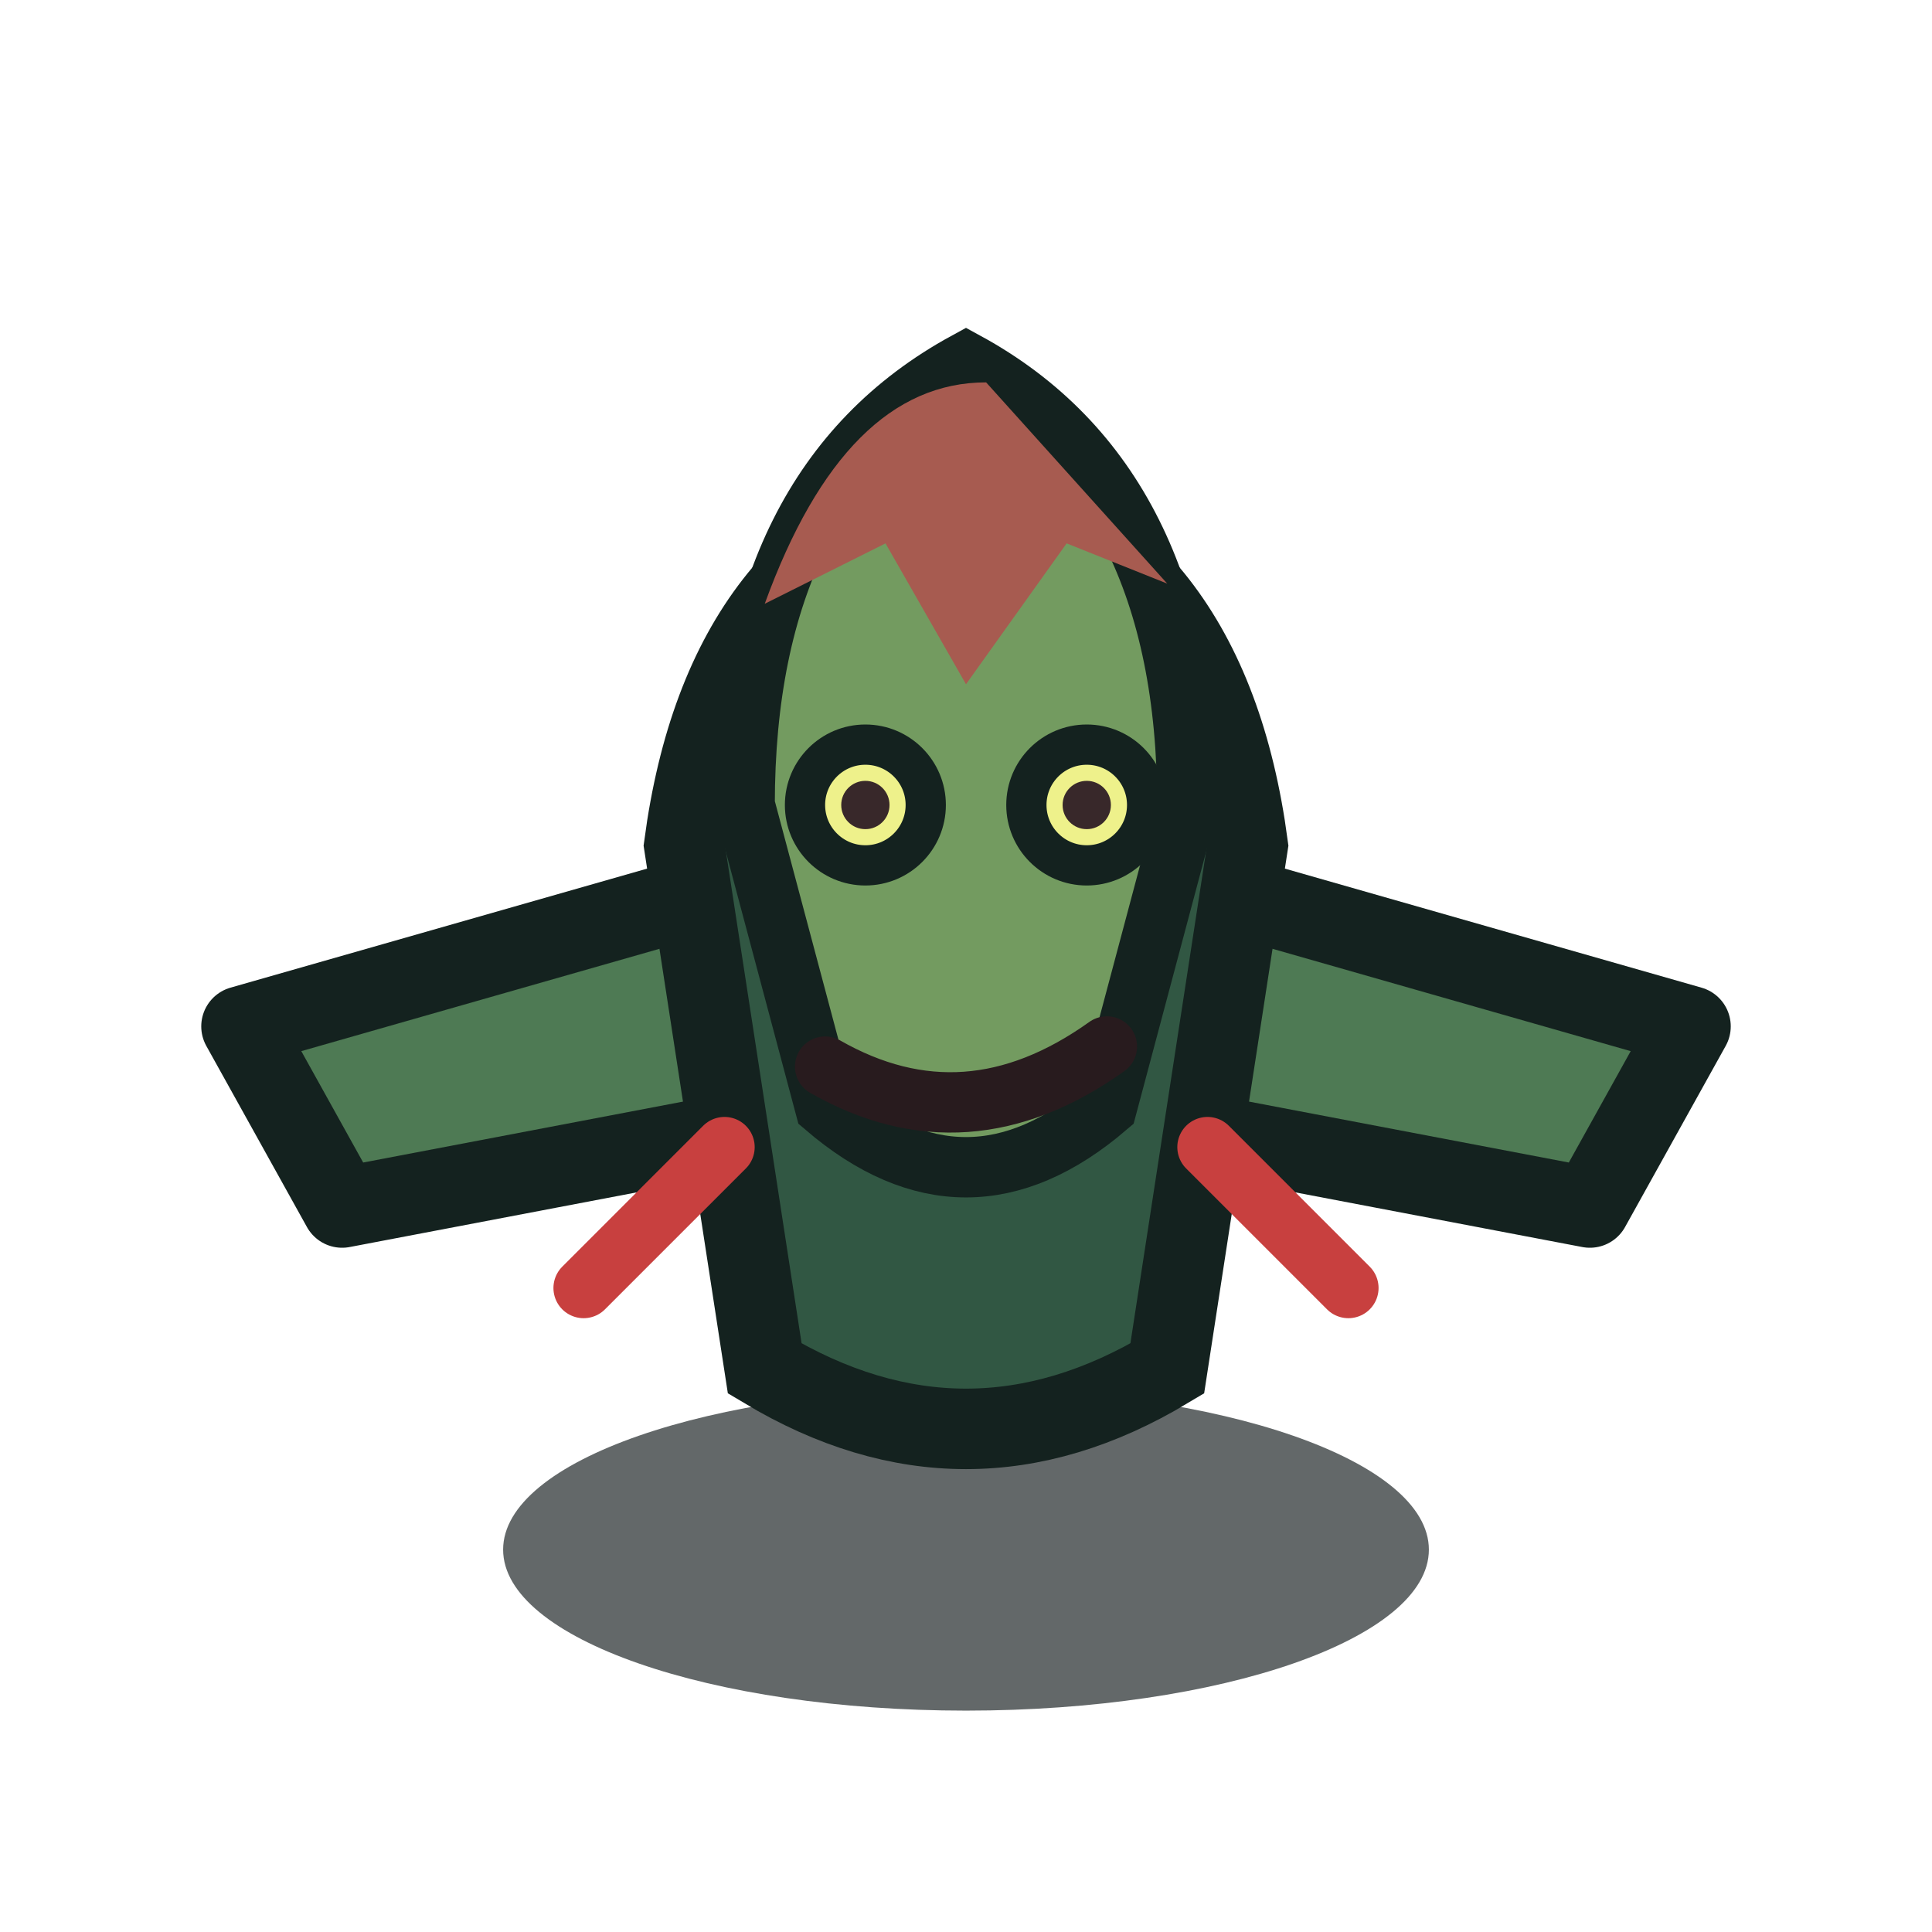
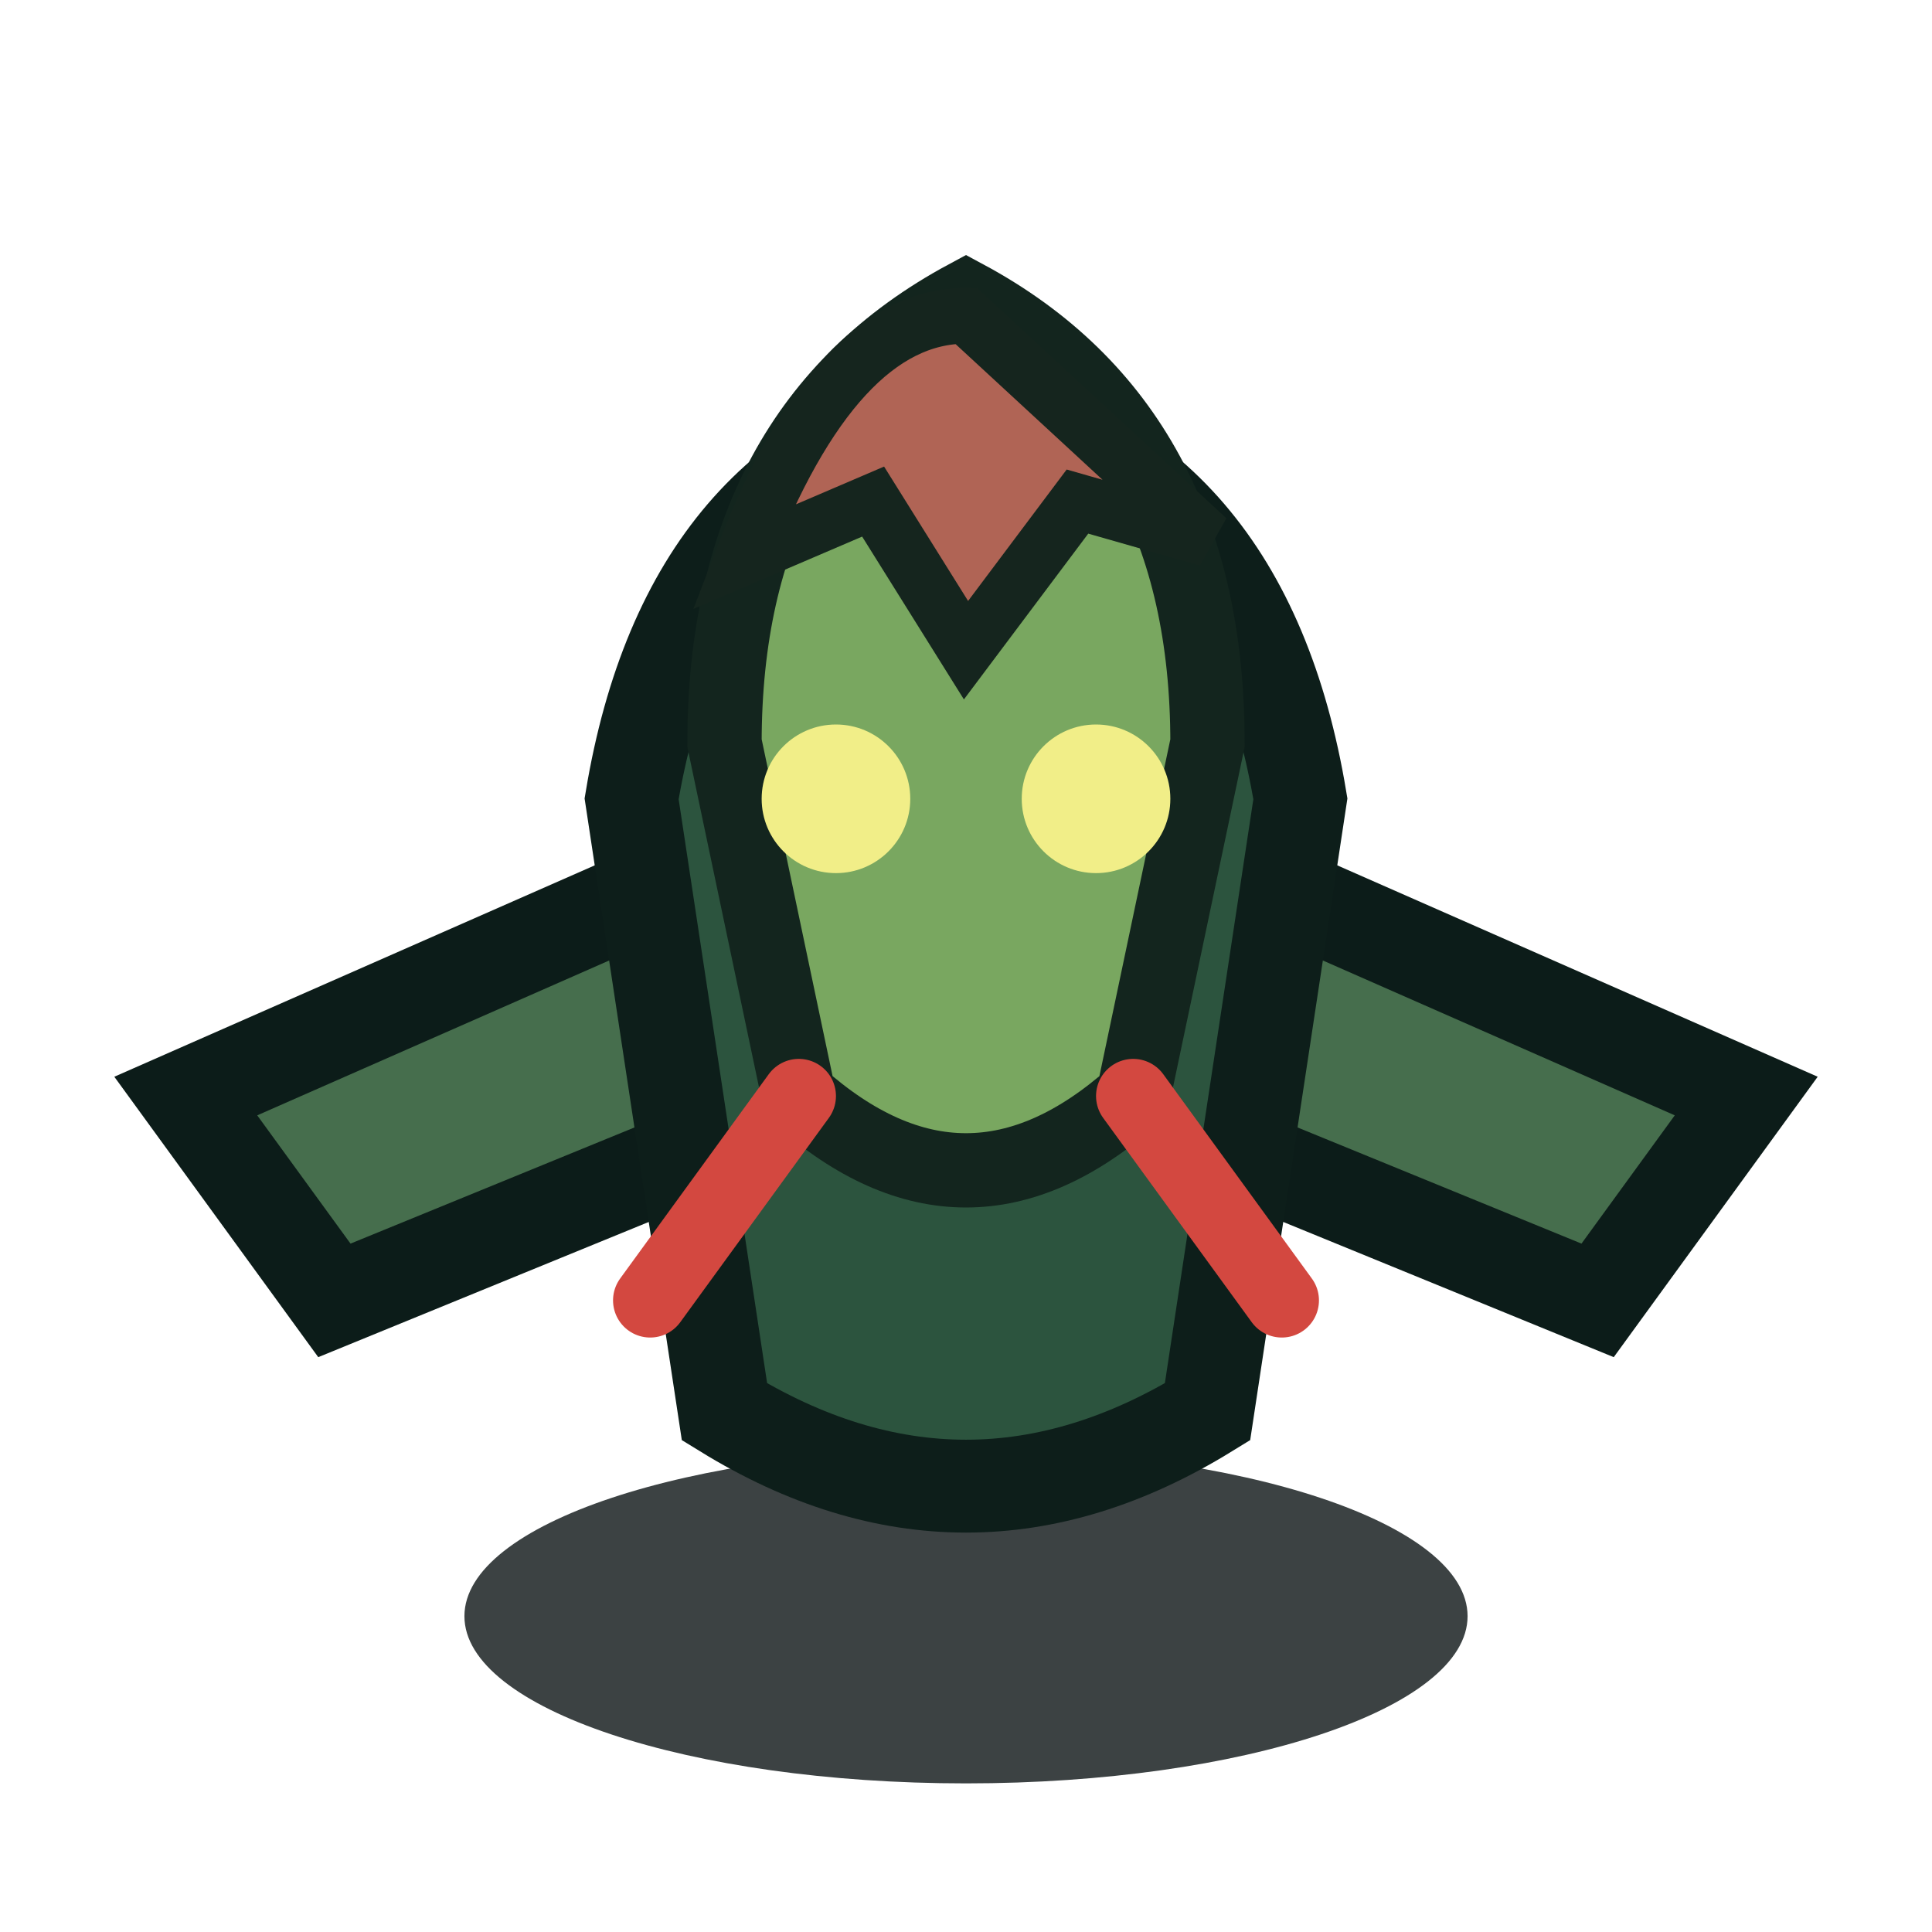
- <svg xmlns="http://www.w3.org/2000/svg" width="96" height="96" viewBox="0 0 96 96">
-   <ellipse cx="48" cy="77" rx="23" ry="8" fill="#101719" opacity=".65" />
-   <path d="M33 45 L12 51 L17 60 L38 56 M63 45 L84 51 L79 60 L58 56" fill="#4e7a54" stroke="#14221f" stroke-width="4" stroke-linejoin="round" />
-   <path d="M34 42 Q36 27 48 24 Q60 27 62 42 L58 68 Q48 74 38 68Z" fill="#315743" stroke="#14221f" stroke-width="4" />
-   <path d="M37 40 Q37 24 48 18 Q59 24 59 40 L55 55 Q48 61 41 55Z" fill="#739b60" stroke="#14221f" stroke-width="3" />
-   <path d="M38 30 Q42 19 49 19 L58 29 L53 27 L48 34 L44 27Z" fill="#a75b50" />
-   <circle cx="43" cy="40" r="3" fill="#eef18b" stroke="#14221f" stroke-width="2" />
-   <circle cx="54" cy="40" r="3" fill="#eef18b" stroke="#14221f" stroke-width="2" />
-   <circle cx="43" cy="40" r="1.2" fill="#38282a" />
-   <circle cx="54" cy="40" r="1.2" fill="#38282a" />
-   <path d="M41 53 Q48 57 55 52" fill="none" stroke="#281b1e" stroke-width="3" stroke-linecap="round" />
-   <path d="M36 57 L29 64 M60 57 L67 64" stroke="#c8403f" stroke-width="3" stroke-linecap="round" />
+ <svg xmlns="http://www.w3.org/2000/svg" width="104" height="104" viewBox="0 0 104 104">
+   <ellipse cx="52" cy="87" rx="27" ry="9" fill="#050d0e" opacity=".78" />
+   <path d="M35 48L10 59L18 70L40 61M69 48L94 59L86 70L64 61" fill="#466e4d" stroke="#0c1c19" stroke-width="5" />
+   <path d="M34 43Q37 25 52 22Q67 25 70 43L65 76Q52 84 39 76Z" fill="#2c543e" stroke="#0d1e1a" stroke-width="5" />
+   <path d="M39 40Q39 23 52 16Q65 23 65 40L61 59Q52 67 43 59Z" fill="#79a760" stroke="#13251e" stroke-width="4" />
+   <path d="M40 30Q45 17 52 17L65 29L58 27L52 35L47 27Z" fill="#b06455" stroke="#15251e" stroke-width="3" />
+   <circle cx="45" cy="43" r="4" fill="#f1ee88" />
+   <circle cx="59" cy="43" r="4" fill="#f1ee88" />
+   <path d="M43 59L35 70M61 59L69 70" stroke="#d34840" stroke-width="4" stroke-linecap="round" />
</svg>
